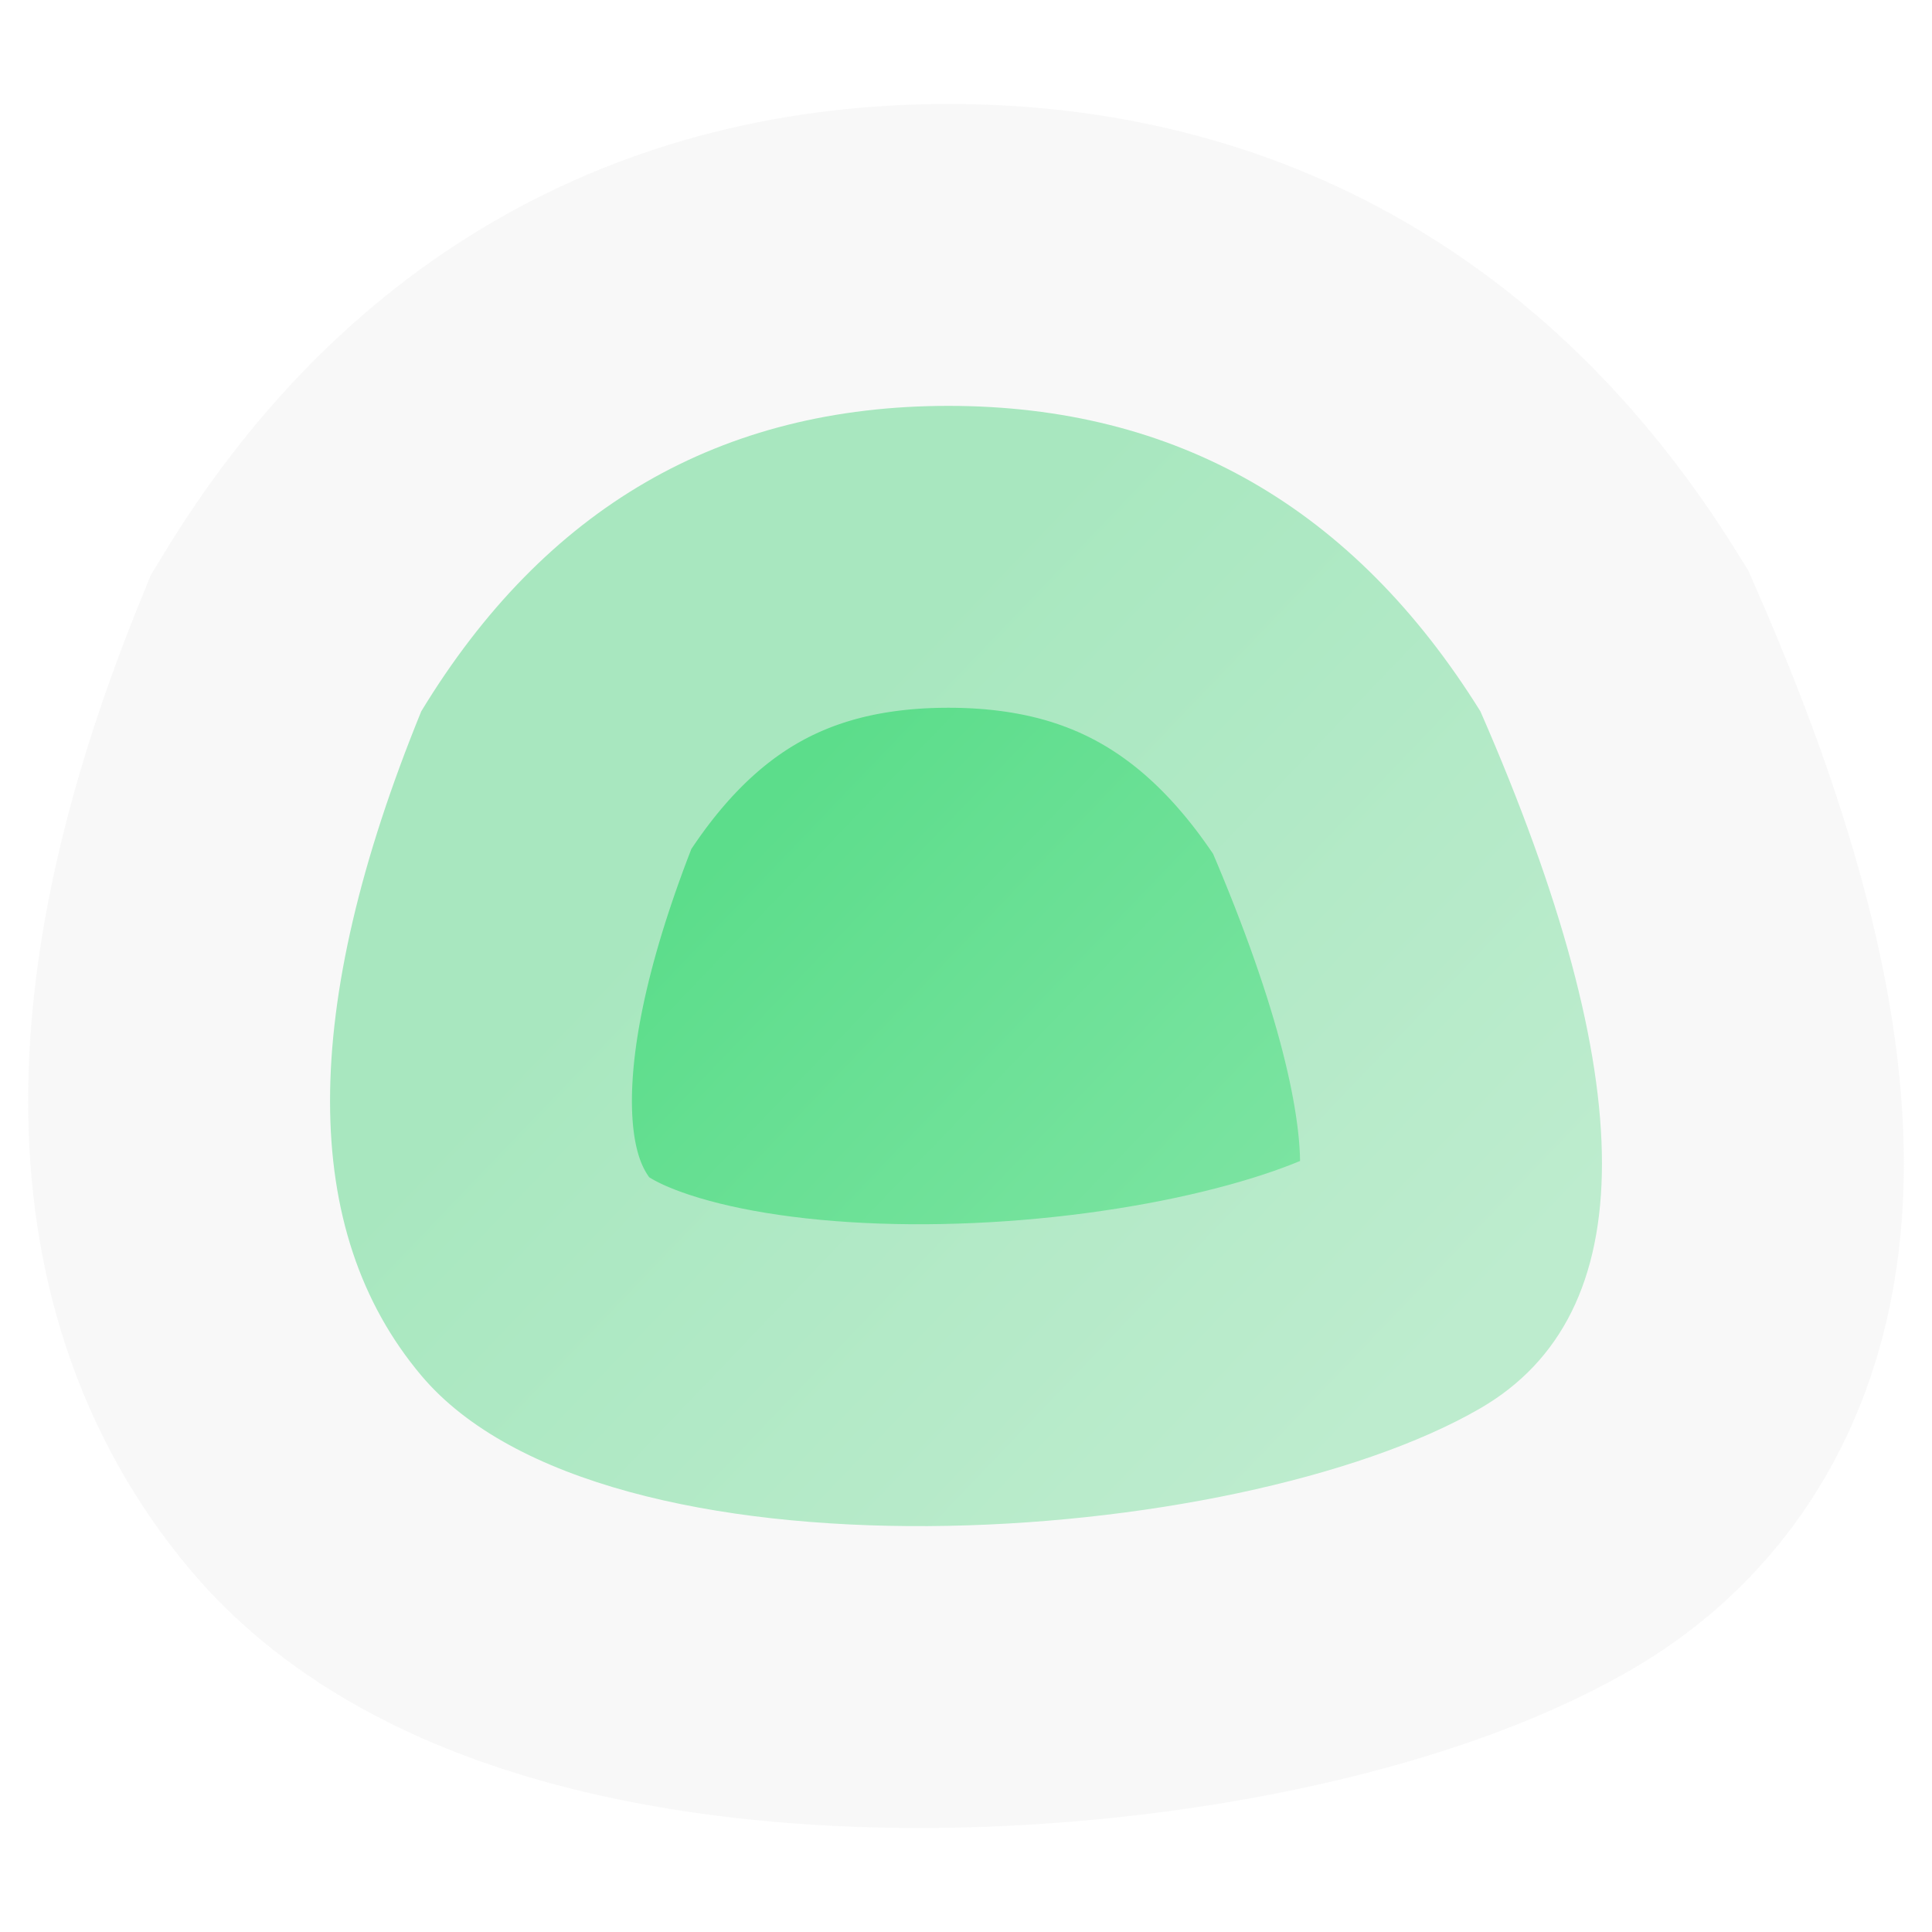
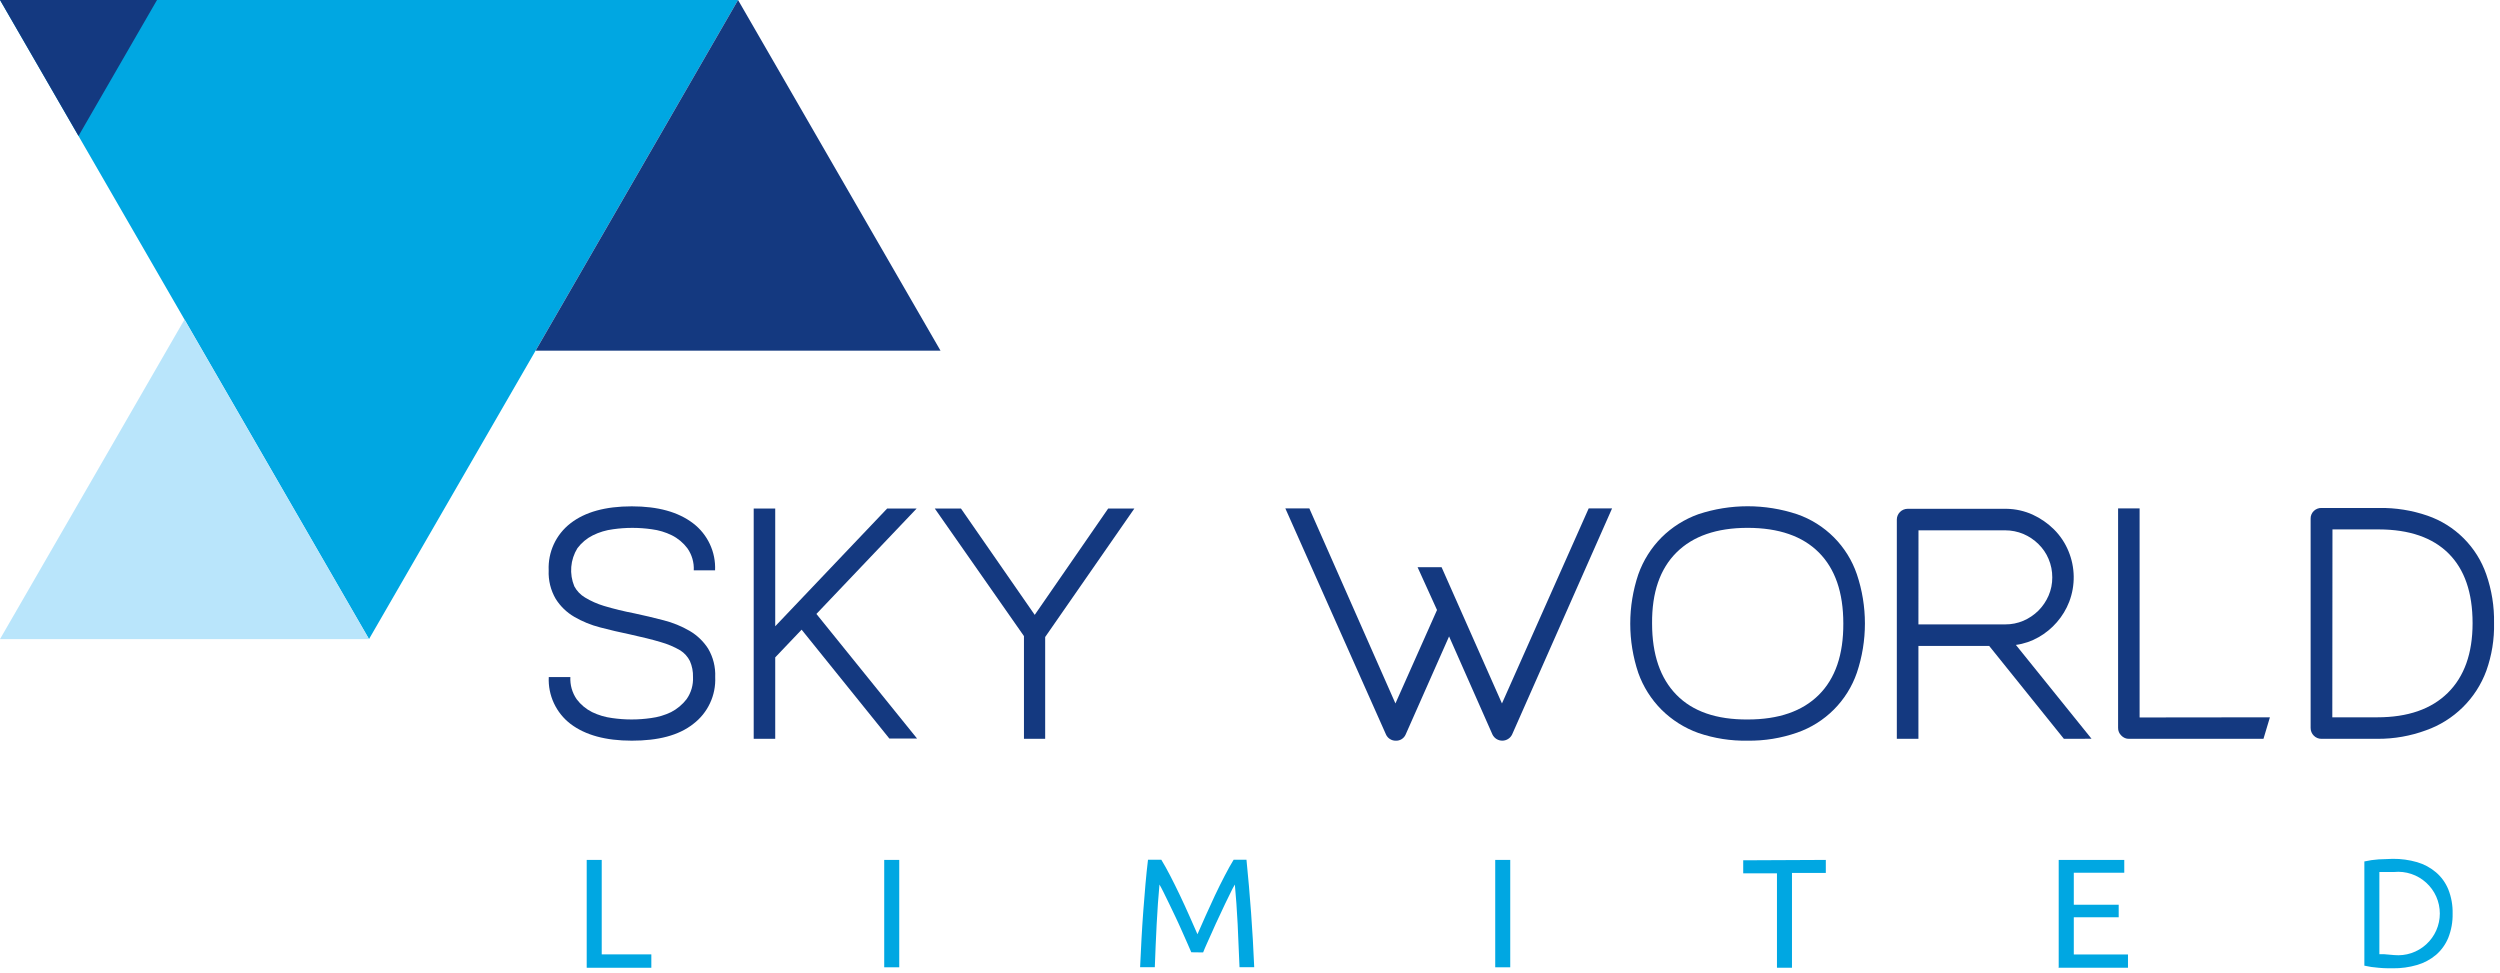
- <svg xmlns="http://www.w3.org/2000/svg" width="640" height="640" viewBox="0 0 640 640" xml:space="preserve">
-   <g transform="matrix(1 0 0 1 320 320)">
-     <linearGradient id="S3" gradientUnits="userSpaceOnUse" gradientTransform="matrix(1 0 0 1 -319.9987 -320.0002)" x1="259.78" y1="261.15" x2="463.85" y2="456.49">
-       <stop stop-color="#5CDD8B" />
-       <stop offset="1" stop-color="#86E6A9" />
-     </linearGradient>
-     <path style="stroke: rgb(242,242,242); stroke-opacity: 0.51; stroke-width: 200; stroke-dasharray: none; stroke-linecap: butt; stroke-dashoffset: 0; stroke-linejoin: miter; stroke-miterlimit: 4; fill: url(#S3); fill-rule: nonzero; opacity: 1;" transform=" translate(0, 0)" d="M 170.401 -84.36 C 224.091 38.38 224.091 115.34 170.401 146.5 C 89.851 193.24 -120.039 207.49 -180.459 135.64 C -220.739 87.74 -220.739 14.4 -180.459 -84.36 C -139.499 -151.82 -81.289 -185.55 -5.829 -185.55 C 69.641 -185.55 128.381 -151.82 170.401 -84.36 z" stroke-linecap="round" />
-   </g>
+ <svg xmlns="http://www.w3.org/2000/svg" width="144" height="56" viewBox="0 0 144 56" fill="none">
+   <path d="M21.254 0H42.512L31.885 18.404L21.254 36.813L10.627 18.404L0 0H21.254Z" fill="#00A7E2" />
+   <path d="M4.522 0H9.044L6.783 3.915L4.522 7.831L2.261 3.915L0 0H4.522Z" fill="#143980" />
+   <path d="M42.512 20.197H54.173L48.34 10.096L42.512 0L36.684 10.096L30.851 20.197H42.512Z" fill="#143980" />
+   <path d="M10.627 36.813H21.258L15.943 27.608L10.627 18.404L5.316 27.608L0 36.813H10.627Z" fill="#B9E5FB" />
+   <path d="M37.517 54.967V55.743H33.794V49.531H34.659V54.972H37.517V54.967Z" fill="#00A7E2" />
+   <path d="M50.931 49.531H51.797V55.716H50.931V49.531Z" fill="#00A7E2" />
+   <path d="M68.618 54.851C68.56 54.709 68.479 54.526 68.381 54.307L68.065 53.594C67.953 53.335 67.828 53.072 67.703 52.804L67.338 52.042C67.226 51.801 67.119 51.596 67.021 51.395C66.923 51.194 66.847 51.056 66.785 50.949C66.718 51.654 66.669 52.412 66.624 53.232C66.58 54.053 66.548 54.878 66.517 55.712H65.67C65.692 55.177 65.719 54.637 65.75 54.089C65.781 53.54 65.813 53.009 65.853 52.483C65.893 51.957 65.933 51.444 65.978 50.94C66.022 50.436 66.071 49.968 66.125 49.522H66.892C67.052 49.785 67.226 50.093 67.409 50.45C67.592 50.806 67.779 51.181 67.966 51.574C68.154 51.966 68.328 52.354 68.502 52.742C68.676 53.13 68.832 53.491 68.974 53.812L69.447 52.742C69.621 52.354 69.799 51.962 69.982 51.574C70.165 51.185 70.352 50.811 70.54 50.45C70.727 50.089 70.896 49.785 71.057 49.522H71.797C71.998 51.516 72.154 53.58 72.243 55.712H71.396C71.365 54.878 71.329 54.053 71.289 53.232C71.249 52.412 71.191 51.654 71.128 50.949C71.042 51.093 70.963 51.242 70.892 51.395C70.794 51.587 70.687 51.801 70.575 52.042C70.464 52.283 70.343 52.541 70.214 52.813C70.085 53.085 69.964 53.344 69.853 53.602C69.741 53.861 69.634 54.097 69.532 54.316C69.429 54.535 69.358 54.717 69.3 54.86L68.618 54.851Z" fill="#00A7E2" />
+   <path d="M86.125 49.531H86.99V55.716H86.125V49.531Z" fill="#00A7E2" />
+   <path d="M105.167 49.531V50.28H103.218V55.743H102.353V50.303H100.409V49.553L105.167 49.531Z" fill="#00A7E2" />
+   <path d="M118.581 55.716V49.531H122.358V50.271H119.451V52.113H122.037V52.836H119.451V54.976H122.572V55.743H118.559L118.581 55.716Z" fill="#00A7E2" />
+   <path d="M141.271 52.621C141.281 53.099 141.196 53.573 141.021 54.017C140.865 54.397 140.622 54.734 140.312 55.003C139.993 55.269 139.623 55.467 139.224 55.583C138.771 55.715 138.3 55.78 137.828 55.774C137.578 55.774 137.302 55.774 137.003 55.743C136.728 55.724 136.455 55.684 136.187 55.623V49.62C136.455 49.559 136.728 49.519 137.003 49.5C137.302 49.5 137.578 49.469 137.828 49.469C138.3 49.465 138.77 49.53 139.224 49.66C139.624 49.776 139.995 49.975 140.312 50.245C140.623 50.51 140.866 50.847 141.021 51.226C141.197 51.67 141.282 52.144 141.271 52.621ZM137.899 55.012C138.233 55.044 138.57 55.006 138.888 54.901C139.206 54.795 139.498 54.624 139.746 54.399C139.995 54.173 140.193 53.899 140.329 53.592C140.464 53.286 140.534 52.954 140.534 52.619C140.534 52.284 140.464 51.953 140.329 51.646C140.193 51.34 139.995 51.065 139.746 50.84C139.498 50.614 139.206 50.444 138.888 50.338C138.57 50.232 138.233 50.194 137.899 50.227C137.659 50.227 137.453 50.227 137.333 50.227C137.239 50.222 137.146 50.222 137.052 50.227V54.963H137.333L137.899 55.012Z" fill="#00A7E2" />
+   <path d="M36.536 35.328C37.103 35.448 37.665 35.582 38.227 35.729C38.752 35.862 39.256 36.068 39.725 36.34C40.153 36.591 40.517 36.94 40.786 37.357C41.079 37.852 41.221 38.423 41.196 38.998C41.22 39.517 41.117 40.034 40.896 40.505C40.676 40.976 40.344 41.386 39.93 41.7C39.087 42.365 37.905 42.663 36.394 42.663C34.882 42.663 33.718 42.342 32.866 41.7C32.454 41.385 32.124 40.974 31.905 40.504C31.686 40.033 31.584 39.516 31.609 38.998H32.853C32.83 39.451 32.957 39.899 33.214 40.273C33.449 40.587 33.755 40.842 34.106 41.018C34.472 41.194 34.863 41.31 35.265 41.361C36.005 41.468 36.756 41.468 37.495 41.361C37.898 41.31 38.289 41.194 38.655 41.018C39.003 40.838 39.307 40.584 39.547 40.273C39.809 39.901 39.939 39.452 39.917 38.998C39.927 38.681 39.866 38.365 39.738 38.075C39.612 37.822 39.419 37.61 39.181 37.459C38.825 37.253 38.444 37.093 38.048 36.982C37.575 36.839 36.987 36.697 36.264 36.536C35.694 36.42 35.132 36.286 34.57 36.139C34.046 36.005 33.543 35.8 33.076 35.528C32.643 35.276 32.277 34.922 32.01 34.498C31.719 34 31.578 33.429 31.604 32.853C31.581 32.333 31.683 31.815 31.901 31.343C32.12 30.871 32.45 30.459 32.862 30.141C33.7 29.49 34.873 29.165 36.389 29.165C37.905 29.165 39.065 29.49 39.921 30.141C40.336 30.457 40.668 30.869 40.888 31.341C41.109 31.813 41.212 32.332 41.188 32.853H39.961C39.984 32.398 39.854 31.949 39.591 31.577C39.355 31.264 39.05 31.009 38.699 30.833C38.334 30.653 37.943 30.536 37.54 30.485C36.8 30.379 36.049 30.379 35.31 30.485C34.907 30.536 34.515 30.653 34.151 30.833C33.799 31.008 33.494 31.263 33.259 31.577C33.057 31.903 32.936 32.271 32.905 32.653C32.874 33.034 32.934 33.418 33.08 33.771C33.223 34.04 33.438 34.264 33.7 34.418C34.04 34.623 34.404 34.785 34.784 34.9C35.36 35.072 35.945 35.215 36.536 35.328Z" fill="#143980" />
+   <path d="M47.025 35.363L52.822 42.539H51.226L46.173 36.269L44.653 37.865V42.556H43.413V29.29H44.653V36.072L51.101 29.29H52.8L47.025 35.363Z" fill="#143980" />
+   <path d="M60.202 36.692V42.556H58.98V36.639L53.843 29.29H55.351L59.6 35.417L63.832 29.29H65.34L60.202 36.692Z" fill="#143980" />
+   <path d="M92.855 29.285L87.097 42.307C87.046 42.413 86.966 42.503 86.865 42.566C86.765 42.629 86.649 42.662 86.531 42.662C86.413 42.662 86.297 42.629 86.197 42.566C86.097 42.503 86.016 42.413 85.965 42.307L83.467 36.657L80.966 42.307C80.919 42.416 80.84 42.508 80.74 42.572C80.64 42.636 80.522 42.668 80.404 42.664C80.281 42.667 80.159 42.633 80.056 42.565C79.958 42.503 79.88 42.413 79.833 42.307L74.036 29.285H75.418L80.377 40.519L82.772 35.136L81.652 32.67H83.035L86.513 40.519L91.508 29.285H92.855Z" fill="#143980" />
+   <path d="M100.668 42.663C99.7 42.682 98.737 42.531 97.822 42.218C97.027 41.932 96.304 41.475 95.704 40.88C95.107 40.282 94.65 39.558 94.366 38.761C93.748 36.92 93.748 34.926 94.366 33.085C94.649 32.285 95.106 31.558 95.704 30.957C96.304 30.362 97.027 29.905 97.822 29.62C99.67 29.007 101.665 29.007 103.513 29.62C104.311 29.896 105.036 30.352 105.633 30.95C106.229 31.549 106.682 32.276 106.955 33.076C107.574 34.917 107.574 36.911 106.955 38.752C106.68 39.55 106.226 40.275 105.63 40.872C105.034 41.469 104.31 41.923 103.513 42.2C102.599 42.519 101.636 42.676 100.668 42.663ZM100.668 30.404C98.884 30.404 97.516 30.877 96.565 31.823C95.614 32.768 95.145 34.131 95.16 35.912C95.16 37.696 95.628 39.066 96.565 40.023C97.501 40.981 98.869 41.453 100.668 41.442C102.451 41.442 103.817 40.969 104.766 40.023C105.714 39.078 106.184 37.708 106.175 35.912C106.175 34.128 105.705 32.765 104.766 31.823C103.826 30.88 102.46 30.407 100.668 30.404Z" fill="#143980" />
+   <path d="M118.88 42.556L114.577 37.205H110.501V42.556H109.257V29.927C109.258 29.764 109.323 29.608 109.438 29.492C109.553 29.376 109.709 29.31 109.872 29.307H115.58C116.097 29.316 116.607 29.429 117.078 29.642C117.535 29.852 117.952 30.14 118.309 30.494C118.667 30.851 118.951 31.275 119.143 31.742C119.531 32.673 119.547 33.717 119.188 34.659C119.022 35.09 118.782 35.488 118.479 35.836C118.18 36.182 117.824 36.475 117.426 36.701C117.022 36.933 116.577 37.085 116.115 37.147L120.472 42.552L118.88 42.556ZM110.501 35.965H115.5C115.86 35.968 116.216 35.897 116.548 35.756C116.87 35.617 117.163 35.419 117.413 35.172C117.66 34.924 117.858 34.632 117.997 34.311C118.141 33.979 118.214 33.62 118.211 33.258C118.213 32.892 118.141 32.53 117.997 32.193C117.862 31.871 117.663 31.58 117.413 31.337C117.163 31.091 116.87 30.894 116.548 30.757C116.216 30.618 115.86 30.547 115.5 30.547H110.505L110.501 35.965Z" fill="#143980" />
+   <path d="M130.747 41.317L130.376 42.556H122.635C122.551 42.559 122.469 42.544 122.392 42.511C122.315 42.479 122.246 42.431 122.189 42.369C122.128 42.312 122.08 42.243 122.048 42.166C122.015 42.089 122 42.007 122.002 41.923V29.285H123.241V41.326L130.747 41.317Z" fill="#143980" />
+   <path d="M136.932 42.556H133.721C133.638 42.558 133.556 42.543 133.479 42.511C133.402 42.48 133.333 42.433 133.275 42.374C133.216 42.316 133.169 42.246 133.138 42.169C133.107 42.093 133.091 42.011 133.092 41.928V29.878C133.089 29.795 133.104 29.713 133.136 29.636C133.167 29.559 133.215 29.49 133.275 29.432C133.334 29.375 133.404 29.33 133.48 29.3C133.557 29.27 133.639 29.256 133.721 29.259H137.034C137.984 29.243 138.929 29.394 139.826 29.704C140.61 29.975 141.322 30.42 141.908 31.007C142.495 31.593 142.94 32.305 143.211 33.089C143.523 33.986 143.674 34.931 143.657 35.881C143.679 36.821 143.527 37.756 143.211 38.641C142.919 39.431 142.458 40.146 141.859 40.737C141.26 41.328 140.539 41.781 139.746 42.062C138.845 42.395 137.892 42.563 136.932 42.556ZM134.341 41.317H136.932C138.689 41.317 140.043 40.847 140.994 39.908C141.946 38.968 142.421 37.63 142.421 35.894C142.421 34.137 141.96 32.799 141.039 31.881C140.117 30.962 138.779 30.5 137.025 30.494H134.35L134.341 41.317Z" fill="#143980" />
</svg>
